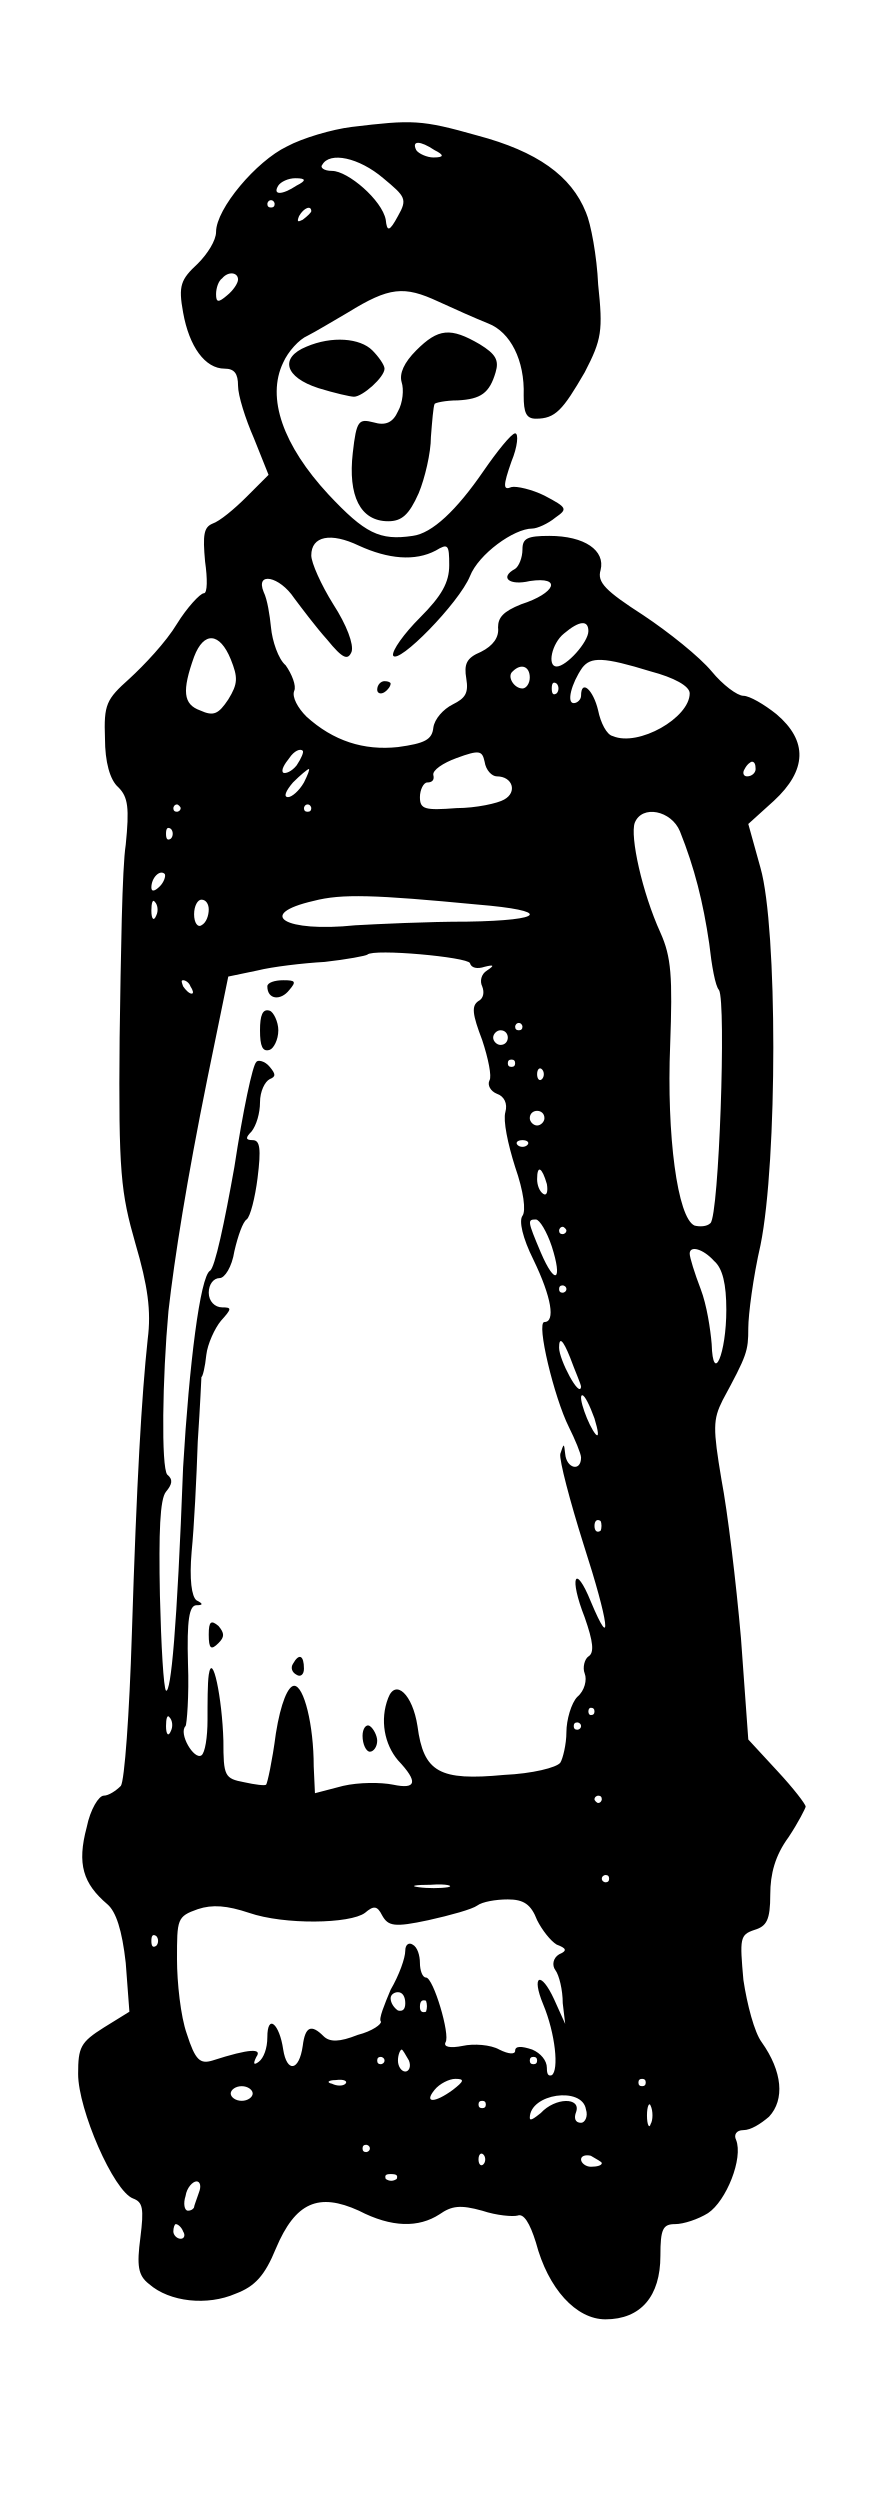
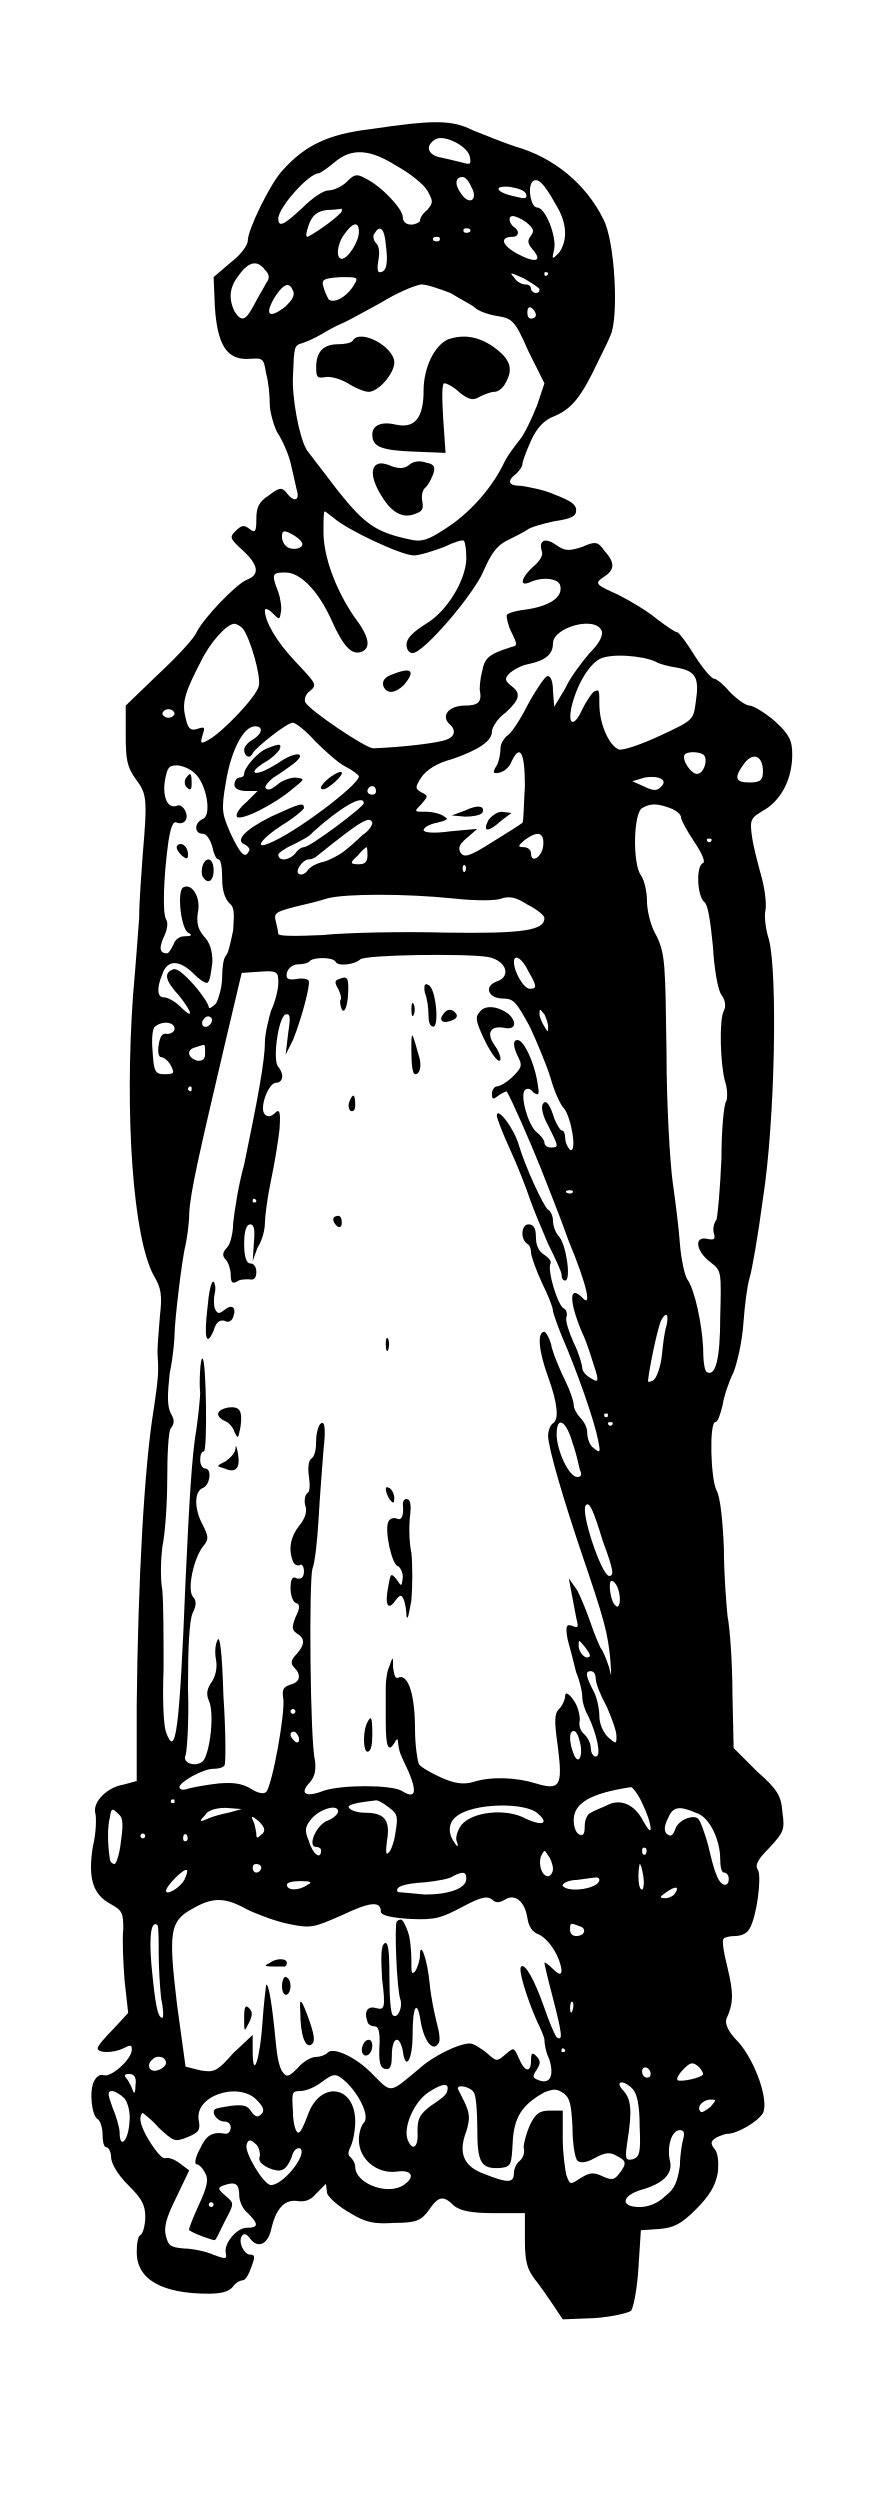
<svg xmlns="http://www.w3.org/2000/svg" viewBox="0 -1900 724 2048" role="img" aria-label="Standing woman wearing an apron">
-   <path fill="currentColor" transform="scale(1,-1)" d="M288 1796C272 1794 248 1787 235 1780C210 1768 177 1729 177 1710C177 1703 170 1692 162 1684C148 1671 146 1666 150 1644C155 1616 168 1598 184 1598C192 1598 195 1594 195 1584C195 1576 201 1557 208 1541L220 1511L202 1493C192 1483 180 1473 174 1471C167 1468 166 1462 168 1440C170 1426 170 1414 167 1414C164 1414 153 1402 145 1389C136 1374 118 1355 106 1344C87 1327 85 1323 86 1295C86 1276 90 1261 97 1255C105 1247 106 1238 103 1208C100 1189 99 1117 98 1050C97 939 99 923 111 881C121 847 124 826 121 803C116 756 112 688 108 561C106 496 102 441 99 437C95 433 89 429 85 429C81 429 74 418 71 403C63 373 68 357 88 340C95 334 100 319 103 292L106 252L85 239C66 227 64 223 64 201C64 172 93 105 109 99C117 96 118 91 115 67C112 44 113 36 122 29C139 14 170 11 193 21C209 27 217 36 226 58C242 96 261 104 294 89C321 75 343 75 360 86C370 93 377 94 395 89C407 85 420 84 424 85C429 87 434 79 439 63C449 25 472 0 496 0C525 0 541 19 541 52C541 74 543 78 553 78C560 78 572 82 580 87C595 97 609 132 603 147C601 151 603 155 609 155C615 155 623 160 630 166C643 180 641 203 624 227C618 235 612 258 609 278C606 312 606 315 618 319C628 322 631 327 631 348C631 365 635 380 646 395C654 407 660 419 660 420C660 422 650 435 637 449L613 475L607 558C603 604 596 662 591 688C584 730 584 737 592 753C612 790 613 793 613 812C613 823 617 854 623 880C637 949 637 1140 623 1189L613 1225L634 1244C661 1269 662 1293 636 1315C626 1323 614 1330 609 1330C604 1330 592 1339 583 1350C573 1362 548 1382 527 1396C496 1416 489 1423 492 1433C496 1449 479 1461 450 1461C432 1461 428 1459 428 1450C428 1443 425 1436 422 1434C409 1427 417 1420 434 1424C461 1428 455 1414 427 1405C412 1399 408 1394 408 1386C409 1378 404 1371 394 1366C382 1361 380 1356 382 1344C384 1332 381 1328 371 1323C363 1319 356 1311 355 1304C354 1294 348 1291 326 1288C298 1285 273 1293 251 1313C244 1320 239 1329 241 1334C243 1338 239 1348 234 1355C228 1360 223 1375 222 1386C221 1396 219 1409 216 1415C209 1432 229 1428 241 1410C247 1402 259 1386 268 1376C281 1360 285 1359 288 1366C290 1372 284 1388 273 1405C263 1421 255 1439 255 1445C255 1461 271 1464 294 1453C318 1442 340 1440 357 1449C367 1455 368 1454 368 1437C368 1423 362 1412 344 1394C331 1381 321 1367 322 1363C326 1355 376 1406 385 1428C392 1446 421 1467 436 1467C440 1467 449 1471 455 1476C465 1483 465 1484 446 1494C436 1499 423 1502 419 1501C412 1498 412 1502 419 1522C424 1534 425 1545 422 1545C419 1545 407 1530 396 1514C374 1482 354 1463 338 1461C311 1457 299 1463 269 1495C232 1535 218 1574 232 1603C236 1612 245 1622 252 1625C258 1628 273 1637 285 1644C319 1665 331 1666 359 1653C372 1647 390 1639 400 1635C418 1628 430 1605 429 1576C429 1562 431 1557 439 1557C455 1557 461 1564 479 1595C493 1622 494 1629 490 1667C489 1690 484 1717 480 1726C468 1756 440 1776 391 1789C345 1802 338 1802 288 1796ZM356 1777C364 1773 364 1771 355 1771C350 1771 343 1774 341 1777C337 1785 344 1785 356 1777ZM314 1754C332 1739 334 1737 326 1723C319 1710 317 1710 316 1720C313 1736 285 1760 272 1760C265 1760 262 1763 264 1765C270 1776 294 1771 314 1754ZM243 1748C231 1740 223 1740 228 1748C230 1751 236 1754 242 1754C251 1754 251 1752 243 1748ZM225 1733C225 1731 224 1730 222 1730C220 1730 219 1731 219 1733C219 1734 220 1736 222 1736C224 1736 225 1734 225 1733ZM255 1727C255 1726 252 1723 248 1720C244 1718 243 1718 245 1723C249 1730 255 1732 255 1727ZM195 1671C195 1668 191 1662 186 1658C179 1652 177 1652 177 1659C177 1664 179 1670 182 1672C187 1678 195 1677 195 1671ZM482 1383C482 1374 464 1354 456 1354C448 1354 452 1373 462 1381C475 1392 482 1392 482 1383ZM189 1360C195 1345 195 1340 187 1327C179 1315 175 1313 164 1318C150 1323 149 1334 159 1362C167 1383 180 1382 189 1360ZM533 1350C552 1345 565 1338 565 1332C565 1312 523 1288 502 1297C497 1298 492 1308 490 1318C486 1335 476 1344 476 1330C476 1327 473 1324 470 1324C464 1324 468 1340 477 1353C484 1362 494 1362 533 1350ZM434 1345C434 1340 431 1336 428 1336C421 1336 415 1346 420 1350C427 1357 434 1354 434 1345ZM456 1332C453 1330 452 1332 452 1336C452 1340 453 1342 456 1340C458 1338 458 1334 456 1332ZM243 1273C239 1268 234 1266 232 1267C230 1269 233 1274 237 1279C241 1285 246 1287 248 1285C249 1284 247 1279 243 1273ZM407 1264C420 1264 424 1251 413 1245C408 1242 390 1238 374 1238C348 1236 344 1237 344 1247C344 1253 347 1259 350 1259C354 1259 356 1261 355 1265C354 1269 363 1275 374 1279C393 1286 395 1285 397 1276C398 1269 403 1264 407 1264ZM619 1270C619 1267 616 1264 612 1264C609 1264 608 1267 610 1270C612 1274 615 1276 616 1276C618 1276 619 1274 619 1270ZM249 1259C245 1252 239 1247 236 1247C232 1247 234 1252 240 1259C246 1265 252 1270 253 1270C254 1270 252 1265 249 1259ZM148 1238C148 1236 146 1235 145 1235C143 1235 142 1236 142 1238C142 1239 143 1241 145 1241C146 1241 148 1239 148 1238ZM255 1238C255 1236 254 1235 252 1235C250 1235 249 1236 249 1238C249 1239 250 1241 252 1241C254 1241 255 1239 255 1238ZM557 1219C569 1189 576 1161 581 1127C583 1109 586 1092 589 1089C595 1079 589 904 582 898C579 895 573 895 569 896C555 902 546 970 549 1044C551 1100 550 1116 541 1136C526 1169 516 1215 520 1226C526 1241 550 1236 557 1219ZM140 1213C137 1211 136 1213 136 1217C136 1221 137 1223 140 1221C142 1219 142 1215 140 1213ZM131 1174C127 1170 124 1169 124 1173C124 1181 131 1188 135 1184C136 1182 134 1177 131 1174ZM391 1159C452 1154 447 1146 383 1145C350 1145 309 1143 291 1142C233 1136 209 1151 257 1162C280 1168 307 1167 391 1159ZM128 1150C126 1145 124 1147 124 1154C124 1160 125 1164 127 1161C129 1159 130 1154 128 1150ZM171 1155C171 1150 169 1144 165 1142C162 1140 159 1144 159 1151C159 1158 162 1163 165 1163C169 1163 171 1159 171 1155ZM385 1111C386 1107 391 1106 397 1108C405 1110 405 1109 399 1105C394 1102 393 1096 395 1092C397 1087 396 1082 392 1080C386 1076 387 1069 395 1048C400 1033 403 1018 401 1015C399 1011 402 1006 407 1004C413 1002 416 996 414 989C412 982 416 963 422 944C429 924 431 908 428 904C425 900 428 886 437 868C452 837 455 817 446 817C439 817 454 755 466 731C471 721 476 709 476 706C476 694 464 697 463 709C462 718 462 718 459 709C458 704 467 670 478 635C499 570 502 545 484 588C471 620 466 608 479 575C486 555 487 546 482 543C479 541 477 534 479 529C481 524 479 515 473 510C468 505 464 491 464 481C464 471 461 459 459 456C456 452 436 447 413 446C360 441 347 448 342 486C338 512 324 525 318 509C311 491 315 471 326 458C343 440 341 434 322 438C312 440 294 440 281 437L258 431L257 453C257 487 249 519 241 519C236 519 230 505 226 480C223 457 219 439 218 438C217 437 209 438 200 440C184 443 183 445 183 474C182 509 174 548 171 528C170 521 170 505 170 491C170 477 168 464 165 462C159 458 146 480 152 486C153 487 155 511 154 537C153 573 155 585 161 585C166 585 167 586 161 589C157 592 155 606 157 629C159 649 161 689 162 719C164 749 165 772 165 772C166 772 168 780 169 790C170 799 176 812 181 818C190 828 190 829 182 829C176 829 171 834 171 841C171 848 175 853 180 853C184 853 190 862 192 875C195 888 199 899 202 901C205 903 209 919 211 935C214 959 213 966 207 966C201 966 201 968 206 973C210 978 213 988 213 997C213 1006 217 1014 221 1016C226 1018 226 1020 221 1026C217 1031 211 1032 210 1030C207 1028 199 990 192 944C184 899 176 861 172 859C164 854 155 783 150 698C145 565 140 513 136 515C134 517 132 552 131 593C130 645 131 672 136 678C141 684 142 688 137 692C132 698 133 771 138 826C143 870 153 933 170 1017L187 1100L211 1105C223 1108 248 1111 266 1112C284 1114 300 1117 301 1118C306 1123 383 1116 385 1111ZM156 1092C158 1089 159 1086 157 1086C155 1086 152 1089 150 1092C149 1095 148 1097 150 1097C152 1097 155 1095 156 1092ZM428 1059C428 1057 427 1056 425 1056C423 1056 422 1057 422 1059C422 1060 423 1062 425 1062C427 1062 428 1060 428 1059ZM416 1050C416 1047 414 1044 410 1044C407 1044 404 1047 404 1050C404 1053 407 1056 410 1056C414 1056 416 1053 416 1050ZM422 1029C422 1027 421 1026 419 1026C417 1026 416 1027 416 1029C416 1031 417 1032 419 1032C421 1032 422 1031 422 1029ZM444 1016C442 1014 440 1016 440 1020C440 1024 442 1026 444 1024C446 1022 446 1018 444 1016ZM446 984C446 981 443 978 440 978C437 978 434 981 434 984C434 988 437 990 440 990C443 990 446 988 446 984ZM432 962C430 960 426 960 424 962C422 964 424 966 428 966C432 966 434 964 432 962ZM448 930C449 924 448 920 445 922C442 924 440 929 440 934C440 946 444 944 448 930ZM452 879C461 851 455 846 443 874C432 900 432 901 439 901C442 901 448 891 452 879ZM464 892C464 890 462 889 461 889C459 889 458 890 458 892C458 893 459 895 461 895C462 895 464 893 464 892ZM585 867C592 861 595 848 595 827C595 791 584 765 583 799C582 811 579 831 574 844C569 857 565 870 565 873C565 880 576 877 585 867ZM464 844C464 842 462 841 461 841C459 841 458 842 458 844C458 846 459 847 461 847C462 847 464 846 464 844ZM476 764C475 754 458 786 458 796C458 805 461 803 467 788C471 777 476 766 476 764ZM487 738C490 728 491 722 488 725C482 732 473 757 477 757C479 757 483 749 487 738ZM492 646C489 644 487 646 487 650C487 654 489 656 492 654C493 652 493 648 492 646ZM487 498C487 496 486 495 484 495C483 495 482 496 482 498C482 500 483 501 484 501C486 501 487 500 487 498ZM140 482C138 477 136 479 136 486C136 492 137 496 139 493C141 491 142 486 140 482ZM476 486C476 484 474 483 473 483C471 483 470 484 470 486C470 488 471 489 473 489C474 489 476 488 476 486ZM493 426C493 425 492 423 490 423C489 423 487 425 487 426C487 428 489 429 490 429C492 429 493 428 493 426ZM499 361C499 359 498 358 496 358C495 358 493 359 493 361C493 363 495 364 496 364C498 364 499 363 499 361ZM367 354C361 353 350 353 343 354C335 355 340 356 353 356C366 357 372 355 367 354ZM440 327C444 319 451 310 456 307C464 304 465 302 458 299C453 296 452 290 455 286C458 282 461 270 461 259L463 242L454 262C443 286 435 282 445 258C455 234 458 204 452 200C449 199 448 201 448 206C448 212 443 218 436 221C427 224 422 224 422 220C422 217 417 217 409 221C402 225 388 226 379 224C369 222 363 223 365 227C369 233 355 280 349 280C346 280 344 286 344 292C344 298 342 305 338 307C335 309 332 307 332 302C332 296 327 282 320 270C315 258 310 246 312 244C313 242 305 236 293 233C278 227 270 227 265 232C255 242 250 240 248 224C245 203 235 202 232 221C229 242 219 251 219 231C219 222 216 214 212 211C208 208 207 209 210 215C215 222 205 222 174 212C164 209 160 212 153 234C148 248 145 276 145 295C145 328 145 330 162 336C174 340 186 339 204 333C233 323 287 324 299 333C306 339 309 339 313 331C318 322 323 321 351 327C369 331 387 336 391 339C395 342 406 344 416 344C429 344 435 340 440 327ZM128 306C125 304 124 306 124 310C124 314 125 316 128 314C130 312 130 308 128 306ZM332 259C332 254 330 252 326 253C323 255 320 259 320 263C320 266 323 268 326 268C330 268 332 264 332 259ZM349 252C346 251 344 252 344 256C344 261 346 262 349 261C350 258 350 255 349 252ZM335 212C337 207 335 203 332 203C329 203 326 207 326 212C326 217 328 221 329 221C330 221 332 217 335 212ZM315 212C315 210 313 209 312 209C310 209 309 210 309 212C309 214 310 215 312 215C313 215 315 214 315 212ZM440 212C440 210 439 209 437 209C435 209 434 210 434 212C434 214 435 215 437 215C439 215 440 214 440 212ZM283 193C281 191 276 191 272 193C267 194 269 196 275 196C282 197 285 195 283 193ZM371 188C356 177 347 177 356 188C360 193 368 197 373 197C381 197 380 195 371 188ZM529 194C529 192 528 191 526 191C524 191 523 192 523 194C523 196 524 197 526 197C528 197 529 196 529 194ZM207 185C207 182 203 179 198 179C193 179 189 182 189 185C189 188 193 191 198 191C203 191 207 188 207 185ZM480 172C482 166 479 161 476 161C471 161 470 165 472 170C476 182 455 182 443 169C438 165 434 162 434 165C434 185 477 191 480 172ZM398 176C398 174 397 173 395 173C393 173 392 174 392 176C392 178 393 179 395 179C397 179 398 178 398 176ZM533 160C532 156 530 159 530 167C530 175 532 178 533 175C535 171 535 163 533 160ZM303 140C303 138 301 137 300 137C298 137 297 138 297 140C297 142 298 143 300 143C301 143 303 142 303 140ZM396 127C394 125 392 127 392 131C392 135 394 137 396 135C398 133 398 129 396 127ZM493 128C493 126 489 125 484 125C480 125 476 128 476 131C476 134 480 135 484 134C489 131 493 129 493 128ZM325 115C322 113 319 113 316 115C315 118 316 119 320 119C325 119 326 118 325 115ZM163 104C161 98 159 93 159 92C159 91 157 89 154 89C151 89 150 95 152 101C153 108 158 113 161 113C164 113 165 109 163 104ZM150 72C152 69 151 66 148 66C145 66 142 69 142 72C142 75 143 78 144 78C146 78 149 75 150 72ZM219 1092C219 1081 230 1080 237 1089C243 1096 242 1097 232 1097C225 1097 219 1095 219 1092ZM213 1056C213 1043 215 1038 221 1040C224 1041 228 1048 228 1056C228 1063 224 1071 221 1072C215 1074 213 1068 213 1056ZM171 561C171 549 173 548 179 554C184 559 184 562 179 568C173 573 171 572 171 561ZM240 537C238 534 239 530 243 528C246 526 249 528 249 533C249 544 245 546 240 537ZM297 478C297 471 300 465 303 465C306 465 309 469 309 474C309 478 306 484 303 486C300 488 297 484 297 478ZM341 1613C331 1603 327 1594 329 1587C331 1581 330 1570 326 1563C322 1554 316 1551 306 1554C294 1557 292 1556 289 1529C285 1494 295 1473 318 1473C329 1473 335 1478 343 1496C348 1508 353 1529 353 1542C354 1555 355 1567 356 1569C356 1570 365 1572 375 1572C394 1573 401 1578 406 1595C409 1605 406 1610 393 1618C369 1632 359 1631 341 1613ZM251 1616C229 1607 233 1591 261 1582C274 1578 287 1575 290 1575C297 1575 315 1591 315 1598C315 1601 310 1608 305 1613C295 1623 272 1625 251 1616ZM309 1335C309 1332 312 1331 315 1333C318 1335 320 1338 320 1340C320 1341 318 1342 315 1342C312 1342 309 1339 309 1335Z" />
+   <path fill="currentColor" transform="scale(1,-1)" d="M302 1794C269 1790 250 1781 232 1761C222 1751 203 1712 203 1703C203 1699 197 1691 189 1685L175 1673L176 1649C178 1617 186 1605 204 1606C216 1607 216 1606 218 1594C220 1587 221 1576 221 1569C221 1563 224 1552 227 1546C231 1540 236 1529 238 1521C240 1513 242 1503 243 1499C246 1490 241 1488 235 1496C231 1501 229 1501 220 1494C212 1489 210 1484 210 1475C210 1464 209 1463 204 1467C200 1470 198 1470 193 1465C188 1460 188 1459 199 1449C212 1437 213 1429 202 1425C193 1421 167 1394 161 1382C159 1377 145 1362 130 1348L103 1322V1298C103 1278 104 1272 111 1262C120 1250 121 1247 117 1201C116 1186 114 1162 114 1148C113 1135 111 1107 109 1085C102 986 109 886 126 855C132 845 133 839 131 822C130 810 129 797 129 792C130 777 130 773 126 746C118 698 113 602 112 503V441L101 438C88 436 76 424 78 415C79 412 79 399 76 387C72 361 76 348 91 340C100 335 101 333 101 320C100 311 101 292 102 278L105 251L93 238C86 231 80 224 80 222C80 218 93 218 101 222C107 225 108 225 108 221C108 213 91 198 85 200C82 201 79 199 77 195C73 187 75 167 80 164C82 163 84 157 84 152C84 146 85 141 87 141C89 141 91 137 91 133C91 128 96 119 105 110C116 99 119 94 119 84C119 77 117 70 115 69C113 68 112 62 112 55C112 33 132 21 171 21C182 21 188 23 191 27C193 30 197 32 199 32C201 32 204 37 206 43C209 51 209 53 205 53C200 53 195 63 198 68C200 71 202 70 205 66C211 58 219 61 222 73C226 91 233 98 243 97C249 96 254 97 259 103L267 111L268 103C270 99 278 92 287 87C300 79 307 78 323 79C341 79 345 81 351 89C359 101 363 102 372 93C377 89 386 87 404 87H430V65C430 47 432 41 438 33C442 28 449 18 453 12L461 0L487 1C501 2 514 5 517 7C519 10 522 25 523 42L525 73L540 74C552 75 558 78 570 90C581 101 586 109 588 120C589 130 588 137 585 140C582 144 582 146 587 149C589 150 594 152 596 152C604 152 621 162 625 169C630 179 619 211 605 227C596 236 594 242 595 246C601 259 601 267 596 288C593 300 591 311 593 312C594 313 598 314 602 314C607 314 612 316 614 320C620 330 624 362 621 368C618 372 621 377 630 386C642 399 643 401 641 415C640 429 637 434 620 449L601 468L600 513C600 537 598 566 596 576C595 586 593 611 593 632C592 655 590 674 587 679C582 689 581 735 586 735C588 735 590 741 592 749C593 756 597 768 601 776C604 784 608 801 609 816C610 830 612 846 614 853C616 859 621 888 625 918C635 982 637 1102 630 1130C627 1139 626 1150 627 1154C628 1158 627 1170 624 1181C621 1192 617 1207 616 1215C614 1229 615 1230 627 1237C641 1246 649 1263 649 1282C649 1293 647 1298 635 1309C627 1316 617 1322 614 1322C611 1322 604 1327 598 1333C593 1339 587 1344 585 1344C583 1344 576 1352 569 1363C563 1373 556 1382 555 1382C553 1382 546 1387 538 1393C531 1399 516 1408 506 1413C488 1421 487 1422 494 1427C504 1433 504 1439 495 1449C490 1456 488 1457 477 1452C465 1448 462 1449 455 1454C446 1460 441 1457 444 1448C445 1445 442 1440 437 1436C427 1427 425 1419 434 1423C445 1428 458 1426 459 1420C461 1411 451 1404 433 1401C424 1400 416 1398 415 1396C415 1394 416 1388 419 1382C424 1372 424 1371 419 1370C400 1364 397 1361 395 1350C393 1343 393 1336 393 1335C395 1325 392 1322 381 1322C368 1322 361 1314 368 1307C375 1301 372 1295 362 1293C354 1291 331 1288 306 1287C301 1286 252 1319 250 1325C249 1328 251 1332 254 1334C260 1339 259 1340 242 1358C226 1375 217 1391 217 1400C217 1402 220 1401 223 1398C229 1392 229 1392 230 1398C231 1401 230 1409 228 1415C222 1430 223 1431 234 1431C246 1431 261 1416 272 1391C281 1371 288 1363 296 1366C304 1369 303 1378 290 1395C275 1417 265 1444 265 1464C265 1473 265 1481 266 1481C267 1481 270 1478 273 1476C284 1466 329 1445 339 1445C344 1445 356 1449 364 1452C372 1456 379 1458 380 1457C381 1456 382 1450 382 1443C382 1425 366 1399 349 1389C338 1382 333 1377 333 1372C333 1368 335 1365 338 1365C347 1365 388 1413 396 1432C402 1446 407 1453 415 1457C421 1460 429 1464 432 1466C434 1468 445 1471 454 1473C468 1475 472 1477 472 1482C472 1487 467 1490 454 1495C445 1499 433 1501 427 1502C416 1502 415 1506 423 1512C426 1515 428 1518 428 1520C428 1522 431 1530 435 1539C440 1550 446 1556 454 1559C468 1565 476 1574 490 1604C493 1610 498 1620 500 1625C507 1639 504 1703 494 1721C480 1749 454 1771 422 1780C413 1783 398 1789 388 1793C370 1802 356 1802 302 1794ZM385 1771C386 1765 385 1765 378 1767C374 1768 366 1770 361 1771C350 1773 348 1781 357 1786C364 1790 384 1780 385 1771ZM325 1764C336 1758 347 1749 350 1744C355 1735 355 1734 350 1728C346 1725 344 1721 344 1719C344 1718 340 1716 337 1716C332 1716 330 1719 330 1722C330 1729 312 1748 299 1754C292 1758 290 1757 284 1751C280 1747 273 1744 269 1744C265 1744 256 1738 248 1730C233 1716 228 1713 228 1721C228 1730 253 1758 261 1758C262 1758 268 1762 274 1767C288 1779 303 1778 325 1764ZM386 1747C392 1737 385 1731 378 1741C372 1749 373 1755 379 1755C381 1755 384 1752 386 1747ZM455 1733C465 1717 465 1703 458 1693C452 1687 452 1687 454 1696C456 1706 447 1730 440 1730C435 1730 432 1746 436 1751C440 1755 445 1751 455 1733ZM431 1741C432 1737 430 1737 422 1739C407 1742 403 1748 417 1747C424 1746 430 1744 431 1741ZM280 1727C280 1725 262 1711 252 1706C250 1706 251 1710 253 1716C256 1724 260 1727 268 1728C274 1728 279 1729 280 1729C280 1730 280 1729 280 1727ZM431 1718C437 1713 438 1711 435 1707C432 1703 432 1701 436 1696C445 1686 439 1684 424 1692C411 1699 409 1706 420 1706C425 1706 426 1711 421 1714C417 1717 416 1723 420 1723C422 1723 427 1721 431 1718ZM294 1710C294 1702 285 1688 280 1688C275 1688 276 1700 282 1708C289 1718 294 1719 294 1710ZM316 1700C318 1685 317 1677 311 1677C309 1677 309 1681 310 1687C311 1692 311 1698 308 1701C306 1703 305 1707 307 1709C311 1716 315 1713 316 1700ZM385 1710C383 1709 381 1709 380 1710C379 1712 380 1713 382 1713C385 1713 386 1712 385 1710ZM360 1703C359 1702 357 1702 355 1703C354 1705 355 1706 358 1706C360 1706 361 1705 360 1703ZM217 1679C221 1675 221 1672 218 1668C216 1664 211 1656 208 1650C201 1637 198 1636 192 1645C187 1656 188 1665 196 1675C204 1686 211 1687 217 1679ZM442 1663C442 1661 441 1660 439 1660C437 1660 435 1662 435 1663C435 1666 433 1667 430 1667C428 1667 423 1669 421 1673C417 1677 418 1677 429 1672C436 1668 442 1664 442 1663ZM449 1676C449 1675 448 1674 447 1674C446 1674 446 1675 446 1676C446 1677 446 1677 447 1677C448 1677 449 1677 449 1676ZM289 1665C283 1656 273 1651 269 1655C268 1657 266 1661 265 1665C263 1671 265 1672 279 1673C294 1673 294 1673 289 1665ZM240 1662C242 1658 239 1654 234 1649C220 1638 216 1642 226 1658C233 1668 237 1669 240 1662ZM369 1660C377 1655 387 1650 389 1648C392 1645 401 1642 408 1641C420 1639 422 1637 433 1612L446 1586L440 1568C436 1558 430 1545 426 1540C422 1535 415 1526 412 1519C402 1499 384 1479 365 1467C350 1457 345 1456 336 1458C308 1464 299 1470 276 1499C264 1515 252 1530 251 1532C245 1542 239 1575 240 1592C241 1617 241 1617 248 1619C251 1620 258 1623 263 1626C268 1629 275 1633 280 1635C285 1637 299 1645 312 1652C325 1660 339 1666 345 1667C350 1667 361 1663 369 1660ZM439 1642C439 1640 437 1639 435 1639C433 1639 432 1641 432 1644C432 1647 433 1649 435 1648C437 1647 439 1644 439 1642ZM247 1456C250 1452 243 1449 237 1451C234 1452 231 1456 231 1460C231 1465 232 1466 238 1463C242 1461 246 1458 247 1456ZM199 1385C205 1377 214 1346 212 1338C210 1329 182 1300 171 1294C164 1290 164 1291 166 1298C168 1304 168 1305 162 1303C156 1301 154 1303 152 1312C149 1324 151 1332 164 1357C172 1374 186 1389 192 1389C194 1389 197 1387 199 1385ZM493 1383C494 1379 491 1373 483 1365C477 1358 467 1345 463 1336L454 1321L453 1334C453 1342 451 1347 448 1346C446 1345 439 1335 432 1322C426 1310 418 1298 415 1297C413 1295 410 1291 410 1287C410 1283 409 1277 407 1273C403 1267 404 1266 409 1267C413 1268 417 1271 419 1276C426 1291 430 1284 430 1256C429 1241 429 1227 428 1226C427 1225 416 1218 403 1210C384 1198 380 1197 377 1202C375 1206 377 1209 383 1214L391 1221L369 1219C355 1217 347 1218 347 1220C347 1222 352 1225 358 1226C366 1228 368 1229 364 1231C362 1233 355 1235 349 1235C339 1235 339 1235 345 1241C351 1248 351 1248 345 1251C340 1254 340 1255 345 1263C349 1269 358 1275 370 1278C393 1286 403 1293 403 1301C403 1304 408 1312 414 1316C426 1327 427 1332 419 1338C414 1342 413 1344 417 1348C420 1351 427 1355 433 1356C447 1359 453 1364 453 1373C453 1386 488 1396 493 1383ZM537 1358C540 1356 548 1354 555 1353C570 1350 573 1345 570 1325C568 1310 568 1310 540 1297C525 1290 510 1285 507 1286C499 1289 491 1307 491 1323C491 1335 491 1336 486 1333C484 1331 480 1325 477 1319C471 1305 465 1305 468 1320C472 1338 482 1355 491 1360C500 1365 526 1363 537 1358ZM143 1315C142 1313 140 1312 138 1312C136 1312 134 1313 133 1315C133 1317 135 1319 138 1319C141 1319 143 1317 143 1315ZM258 1293C266 1285 277 1275 283 1272C289 1269 294 1265 294 1264C294 1257 241 1217 220 1209C208 1204 214 1213 231 1224C241 1230 249 1237 249 1238C249 1243 246 1242 222 1231C200 1220 192 1211 201 1208C204 1206 205 1204 204 1203C201 1196 197 1200 189 1217C182 1233 181 1236 185 1259C189 1284 199 1305 209 1305C216 1305 215 1299 207 1294C203 1292 200 1288 200 1286C200 1280 205 1278 207 1283C210 1288 235 1308 240 1308C242 1308 251 1301 258 1293ZM577 1281C580 1276 576 1266 571 1266C566 1266 558 1278 561 1282C564 1285 575 1284 577 1281ZM625 1268C625 1261 623 1259 614 1259C602 1259 601 1263 610 1275C617 1284 625 1281 625 1268ZM159 1267C169 1259 174 1232 166 1229C159 1226 159 1217 166 1217C169 1217 172 1213 174 1206C175 1201 177 1196 179 1196C181 1196 182 1189 182 1180C182 1171 184 1164 188 1160C192 1157 192 1152 191 1138C189 1128 187 1119 185 1117C183 1115 182 1107 182 1100C182 1091 179 1082 177 1078C174 1075 171 1073 171 1075C171 1077 166 1085 159 1093C151 1102 145 1107 142 1106C134 1103 135 1097 147 1084C158 1070 159 1064 147 1076C143 1080 137 1083 134 1083C129 1083 128 1090 133 1102C137 1114 147 1114 159 1102C164 1097 169 1094 170 1095C172 1096 173 1104 174 1112C174 1121 172 1128 167 1133C162 1139 161 1144 162 1152C165 1165 157 1177 150 1173C145 1170 148 1140 154 1136C158 1134 157 1133 151 1133C147 1133 143 1130 142 1126C140 1122 138 1119 137 1119C131 1119 130 1123 134 1132C137 1138 138 1144 136 1147C133 1152 134 1182 138 1211C140 1223 142 1228 145 1226C148 1225 151 1226 152 1228C155 1232 150 1242 145 1240C138 1237 133 1246 135 1260C137 1271 138 1273 145 1273C149 1273 156 1270 159 1267ZM541 1255C538 1252 535 1252 527 1256L518 1260L528 1263C540 1265 548 1261 541 1255ZM308 1252C308 1250 307 1249 305 1249C303 1249 301 1250 301 1252C301 1254 303 1256 305 1256C307 1256 308 1254 308 1252ZM298 1242C298 1239 254 1206 249 1206C247 1206 244 1204 242 1201C237 1195 228 1194 228 1200C228 1201 233 1205 240 1208C246 1211 254 1215 256 1218C278 1238 298 1250 298 1242ZM549 1238C554 1236 558 1233 558 1230C558 1228 563 1219 569 1210C575 1201 578 1194 576 1193C570 1191 571 1166 577 1161C580 1159 582 1145 584 1125C585 1107 588 1089 591 1085C594 1081 595 1076 593 1072C589 1065 590 1028 594 1014C596 1008 596 1001 595 998C593 996 591 974 591 951C590 927 588 905 587 901C584 897 584 892 585 889C586 885 585 884 580 885C568 888 570 875 582 866C591 859 591 859 590 821C590 786 586 772 579 776C577 777 576 786 576 796C575 816 569 844 563 852C561 855 558 868 557 881C556 895 553 918 551 932C549 947 546 994 546 1038C545 1110 545 1118 538 1133C533 1141 530 1154 530 1162C530 1169 528 1179 525 1183C518 1193 519 1234 526 1238C533 1242 538 1242 549 1238ZM297 1216C292 1211 285 1205 281 1202C277 1199 269 1195 265 1194C260 1193 254 1190 252 1187C250 1184 247 1183 245 1184C241 1186 248 1196 253 1196C255 1196 258 1197 260 1199C296 1228 303 1232 305 1226C305 1224 302 1219 297 1216ZM445 1207C444 1198 435 1192 435 1201C435 1204 432 1206 429 1206C424 1206 424 1207 430 1212C441 1220 446 1218 445 1207ZM583 1212C583 1211 582 1210 581 1210C580 1210 579 1211 579 1212C579 1213 580 1213 581 1213C582 1213 583 1213 583 1212ZM301 1199C301 1194 299 1192 294 1192C287 1192 286 1193 293 1199C296 1203 300 1206 300 1206C301 1206 301 1203 301 1199ZM381 1186C380 1185 379 1186 379 1189C379 1191 380 1192 381 1191C382 1190 382 1188 381 1186ZM371 1164C389 1162 407 1162 411 1164C417 1166 423 1165 432 1159C440 1155 446 1150 446 1148C446 1138 430 1135 365 1136C329 1137 284 1136 264 1134C242 1133 228 1133 228 1135C228 1136 227 1141 226 1145C224 1152 226 1153 241 1157C250 1159 262 1162 268 1164C283 1168 332 1168 371 1164ZM400 1116C415 1113 419 1100 407 1096C396 1092 400 1082 412 1082C421 1082 423 1079 434 1059C440 1046 448 1027 451 1017C454 1006 459 995 462 992C468 985 473 955 467 958C465 960 463 964 463 968C463 971 462 974 460 974C459 974 455 980 453 987C450 996 447 999 445 996C443 994 444 987 449 978C458 960 458 960 451 960C448 960 446 962 446 964C446 966 443 970 439 973C432 980 426 1003 430 1007C432 1009 435 1008 437 1005C442 1002 442 1003 440 1015C437 1031 429 1048 424 1048C420 1048 420 1043 425 1033C428 1027 427 1025 420 1018C415 1013 409 1010 407 1010C405 1010 403 1007 403 1004C403 999 404 999 409 1003C412 1005 415 1006 415 1006C418 1002 435 963 443 943C448 930 459 903 466 883C481 847 485 828 477 837C466 848 466 834 477 808C481 800 485 786 487 780C491 768 490 767 484 771C480 773 477 777 477 779C477 782 474 792 470 800C466 809 463 818 464 821C465 824 464 827 462 828C457 830 448 860 451 865C452 867 449 870 446 872C441 875 439 880 439 887C439 894 437 897 433 897C427 897 426 885 432 881C434 880 435 877 435 874C435 871 439 860 444 849C449 839 453 829 453 826C453 825 456 816 460 806C473 776 487 736 490 720C492 710 492 709 486 714C483 716 481 722 481 727C481 731 478 736 475 739C473 741 470 746 470 749C470 752 467 761 463 769C459 777 454 789 452 796C451 803 447 809 446 809C440 809 441 794 449 772C457 750 458 737 453 734C451 733 449 728 449 724C449 714 462 670 478 623C495 573 498 562 500 540C501 526 501 525 499 534C497 540 494 548 492 550C491 552 487 561 484 570C481 579 476 591 473 597L466 607L468 596C469 590 471 581 472 575C474 567 474 566 469 568C464 570 463 568 465 557C467 550 470 538 472 530C475 523 477 514 477 510C477 506 479 499 482 494C489 479 493 461 488 461C486 461 484 464 484 468C484 471 482 476 479 479C475 482 474 487 475 491C475 496 473 503 470 507C466 513 463 514 463 511C463 508 461 503 458 500C454 496 454 490 457 469C461 437 459 433 439 439C423 444 402 445 387 440C379 438 372 439 361 444C352 448 344 453 343 455C342 458 340 470 340 483C340 510 335 528 327 526C324 524 323 527 322 534C322 543 322 544 319 535C317 531 316 523 316 518C316 513 316 500 316 490C316 469 318 464 323 472C325 476 326 476 326 473C327 464 328 463 335 448C342 431 340 426 329 433C320 438 280 438 265 433C250 427 245 431 254 440C258 445 259 450 258 458C254 474 253 606 256 615C258 620 260 638 261 656C262 674 264 699 265 712C267 730 266 736 263 734C261 733 259 726 259 720C259 713 258 707 255 705C253 704 252 698 253 691C254 684 254 678 252 677C250 676 249 671 250 667C252 662 250 656 245 650C238 641 236 631 240 621C241 618 244 617 246 618C247 619 249 617 249 613C249 608 247 606 243 607C240 609 238 607 238 599C238 593 240 588 242 587C246 586 246 583 242 575C239 567 239 565 243 562C250 558 250 553 243 545C238 540 238 537 241 534C247 528 246 522 238 520C232 518 231 516 232 509C234 498 223 437 218 432C216 430 211 431 205 435C198 439 191 440 179 439C170 438 159 436 155 435C150 433 147 434 147 436C147 440 166 451 175 451C179 451 183 452 184 454C185 456 185 482 183 511C182 547 180 562 178 556C176 552 176 545 177 540C178 535 177 528 174 523C169 516 169 512 171 507C176 497 172 463 166 457C160 452 149 456 152 462C153 464 155 489 154 517C154 550 155 573 158 579C161 585 161 589 158 592C153 598 159 625 167 634C171 639 171 641 166 651C159 664 159 678 166 681C172 683 174 697 168 697C166 697 164 700 164 704C164 708 165 711 167 711C170 711 169 785 166 787C164 789 163 766 164 759C164 757 163 744 161 730C157 707 155 669 152 605C147 481 144 459 136 481C134 487 133 507 134 533C134 556 134 585 133 597C131 608 132 625 133 633C135 642 137 666 137 688C137 709 138 728 140 730C143 734 143 737 140 742C137 748 137 756 139 775C142 789 143 804 143 807C143 817 149 869 152 880C153 885 155 897 155 906C156 924 163 954 185 1048L198 1103L213 1104C227 1105 228 1104 228 1095C228 1089 225 1078 222 1072C220 1065 217 1053 217 1046C217 1031 211 999 200 946C195 928 192 907 191 898C191 891 189 881 186 878C182 874 182 871 185 868C187 866 189 860 189 856C189 850 190 848 194 850C196 852 201 852 204 852C208 851 210 853 210 858C210 862 208 865 205 865C202 865 200 870 200 881C200 892 202 897 205 897C208 897 209 893 208 882L207 867L211 878C215 884 217 893 217 898C217 903 219 919 222 933C225 947 228 966 229 975C230 990 229 992 225 988C222 985 219 985 217 987C212 992 220 1013 226 1013C232 1013 233 1020 228 1026C223 1031 228 1067 234 1069C238 1070 238 1066 236 1053L234 1036L240 1048C248 1068 254 1093 253 1096C253 1098 248 1099 243 1098C236 1097 234 1098 235 1103C236 1107 240 1110 244 1110C248 1110 253 1111 254 1113C258 1116 273 1116 275 1112C277 1108 291 1110 295 1114C299 1118 383 1119 400 1116ZM433 1104C440 1092 440 1090 434 1090C429 1090 421 1104 421 1112C421 1119 428 1115 433 1104ZM449 1059C449 1054 449 1054 446 1059C444 1062 442 1067 442 1069C442 1074 442 1074 446 1069C447 1067 449 1062 449 1059ZM173 1062C170 1057 164 1058 166 1064C168 1067 170 1068 172 1067C174 1066 174 1064 173 1062ZM143 1057C143 1055 140 1053 137 1053C133 1054 131 1051 130 1044C129 1038 130 1034 132 1034C134 1034 138 1031 140 1027C143 1021 143 1020 135 1020C127 1020 126 1022 125 1039C124 1049 125 1058 127 1059C133 1064 143 1063 143 1057ZM168 1037C168 1032 166 1031 162 1031C154 1033 152 1040 160 1042C163 1043 166 1044 167 1044C168 1044 168 1042 168 1037ZM157 1008C157 1007 157 1006 156 1006C155 1006 154 1007 154 1008C154 1009 155 1010 156 1010C157 1010 157 1009 157 1008ZM469 923C468 922 466 922 464 923C463 924 464 925 467 925C469 925 470 924 469 923ZM210 916C210 915 209 915 208 915C207 915 207 915 207 916C207 917 207 918 208 918C209 918 210 917 210 916ZM546 814C544 808 543 797 542 788C541 780 538 772 536 770C534 768 531 768 531 768C530 770 539 815 542 819C546 826 548 823 546 814ZM498 741C498 740 498 739 497 739C495 739 495 740 495 741C495 742 495 742 497 742C498 742 498 742 498 741ZM469 718C472 710 474 700 475 696C477 692 476 690 473 690C466 690 456 712 456 725C456 741 464 736 469 718ZM502 734C502 733 501 732 500 732C499 732 498 733 498 734C498 735 499 735 500 735C501 735 502 735 502 734ZM494 637C503 613 503 609 499 609C493 609 475 662 480 667C483 670 486 663 494 637ZM507 596C509 588 507 581 504 585C500 588 498 605 501 605C503 605 506 601 507 596ZM483 543C480 540 474 546 474 552C474 557 474 557 479 551C482 547 484 544 483 543ZM488 525C488 521 492 511 497 502C501 493 505 482 505 478C505 471 505 471 498 477C494 481 491 488 491 494C491 500 489 510 486 515C480 527 479 531 484 531C486 531 488 529 488 525ZM242 498C242 497 241 496 240 496C239 496 238 497 238 498C238 499 239 500 240 500C241 500 242 499 242 498ZM245 475C245 473 244 472 242 473C240 475 238 477 238 479C238 481 240 482 242 481C244 479 245 477 245 475ZM475 473C478 462 474 453 470 463C466 473 466 482 470 482C472 482 474 478 475 473ZM526 423C530 415 533 406 533 402C533 399 531 401 527 408C520 422 508 427 497 421C493 419 487 417 484 415C481 414 479 409 479 404C479 398 478 396 475 397C472 398 470 403 470 409C470 423 484 431 517 436C518 436 523 430 526 423ZM143 424C143 423 143 423 142 423C140 423 140 423 140 424C140 425 140 426 142 426C143 426 143 425 143 424ZM319 419C326 414 326 411 324 399C323 391 320 383 318 382C316 380 316 384 317 392C320 409 315 415 299 415C293 415 287 417 286 419C284 421 289 423 307 425C309 426 314 423 319 419ZM441 414C450 406 444 404 431 410C415 419 387 416 378 405C375 401 373 395 374 392C376 387 375 386 372 391C367 398 367 407 374 412C387 423 431 424 441 414ZM99 391C98 381 95 373 94 373C92 373 90 375 90 377C88 390 88 404 90 411C91 419 92 419 97 414C101 411 101 405 99 391ZM187 415C182 414 174 412 170 410C163 407 163 408 168 413C170 417 177 419 185 419L198 418L187 415ZM277 416C277 414 273 410 267 408C258 403 252 387 259 387C261 387 263 386 263 384C263 376 256 381 253 392C249 401 250 404 256 411C264 419 277 422 277 416ZM570 415C581 412 590 393 590 377C590 371 591 366 593 366C595 366 597 364 597 361C597 353 590 355 587 364C585 368 582 380 580 389C577 399 574 408 572 410C568 414 555 409 553 401C551 396 549 395 546 398C544 400 544 404 547 410C551 420 556 421 570 415ZM214 397C211 394 210 394 210 397C210 399 209 404 208 407C205 413 206 413 212 408C217 403 218 400 214 397ZM119 396C119 395 118 394 117 394C116 394 115 395 115 396C115 397 116 398 117 398C118 398 119 397 119 396ZM153 392C151 391 150 392 150 394C150 397 151 398 153 397C154 395 154 393 153 392ZM529 381C527 380 526 381 526 384C526 386 527 387 529 386C530 385 530 383 529 381ZM453 369C453 366 451 363 449 363C444 363 441 372 443 379C446 385 446 385 449 380C451 378 453 372 453 369ZM214 370C214 368 212 366 210 366C208 366 207 368 207 370C207 372 208 373 210 373C212 373 214 372 214 370ZM527 363C528 357 527 352 526 352C524 352 523 357 523 363C523 369 524 373 524 373C525 373 526 369 527 363ZM151 360C147 353 136 347 136 351C136 355 151 370 153 368C154 368 153 364 151 360ZM382 361C382 353 368 348 348 348C337 349 327 350 326 350C323 354 330 357 348 358C358 359 369 361 371 363C379 367 382 367 382 361ZM491 360C491 353 466 349 461 355C460 357 466 360 473 360C480 361 487 362 489 362C490 362 491 361 491 360ZM252 356C245 351 235 351 235 356C235 358 240 359 246 359C255 359 256 358 252 356ZM553 349C552 347 548 345 545 345C540 345 540 346 546 350C553 355 557 355 553 349ZM414 344C422 349 430 342 432 329C433 322 436 317 442 315C451 310 459 296 460 286C460 282 458 282 453 287C449 291 446 293 446 292C446 291 449 278 453 263C461 232 461 228 456 231C455 232 450 243 446 255C438 278 430 292 427 289C424 287 432 262 440 244C443 238 446 231 446 229C446 226 447 219 450 213C454 200 451 192 441 196C436 198 436 199 440 205C443 210 443 212 439 216C436 219 435 218 435 212C435 202 430 202 425 214C421 223 421 223 414 217C407 211 407 211 399 218C394 222 388 226 385 226C376 226 355 216 343 205C319 185 321 185 306 200C292 215 272 224 268 218C267 217 263 215 259 215C255 215 248 211 244 206C237 199 235 198 232 202C229 205 227 215 226 226C223 258 220 276 218 274C218 273 216 259 215 243C213 213 207 195 207 220V233L191 218C178 203 175 202 164 204L152 207L145 258C138 317 139 326 157 336C174 346 184 346 202 336C210 332 226 326 236 324C255 320 257 321 280 331C303 342 312 343 312 334C312 331 320 329 336 328C357 327 362 329 379 338C394 346 399 347 403 344C406 341 409 341 414 344ZM130 300C130 288 131 272 132 263C134 254 134 247 133 247C129 247 127 259 124 291C122 315 124 327 129 323C130 321 130 311 130 300ZM475 322C481 320 479 314 472 314C469 314 467 316 467 319C467 325 467 325 475 322ZM469 253C468 250 467 251 467 255C467 259 468 261 469 260C470 259 470 256 469 253ZM463 220C463 219 462 219 461 219C460 219 460 219 460 220C460 221 460 222 461 222C462 222 463 221 463 220ZM136 210C136 208 133 205 129 204C123 202 119 208 125 213C129 217 136 215 136 210ZM576 201C576 198 557 194 555 196C554 197 556 201 560 205C565 210 567 211 571 208C574 206 576 202 576 201ZM533 201C533 199 532 198 530 198C528 198 526 200 526 203C526 206 528 207 530 206C532 205 533 203 533 201ZM111 192C111 186 110 184 109 187C108 190 106 194 104 197C101 200 102 201 106 201C110 201 112 198 111 192ZM284 194C295 183 303 166 298 161C296 159 294 153 294 147C294 131 309 119 325 121C338 123 341 116 329 109C315 102 291 112 291 125C291 128 289 131 287 133C285 134 285 137 287 141C289 145 291 154 291 162C291 192 262 196 252 167C249 159 246 152 244 153C242 154 240 161 240 170C239 186 239 187 246 187C250 187 258 190 263 194C274 202 275 202 284 194ZM366 186C365 183 359 179 353 175C344 168 342 165 342 154C343 141 338 137 334 147C330 157 339 178 351 186C363 194 369 194 366 186ZM518 189C522 185 524 175 524 158C525 136 524 133 518 131C512 130 512 132 514 146C518 171 517 180 511 187C503 195 510 197 518 189ZM388 186C390 184 391 170 391 156C391 128 394 123 410 124C419 125 419 127 420 145C421 166 428 176 446 186C454 189 456 189 462 185C467 181 468 176 469 157C469 144 471 132 473 130C475 128 480 128 487 132C496 137 500 137 505 134C513 130 514 128 507 119C503 114 501 114 494 117C486 121 483 120 476 116C467 110 467 110 464 118C463 122 461 136 461 148V171H451C442 171 439 169 434 159C431 152 429 144 429 141C430 137 429 133 426 130C423 128 421 123 421 120C421 112 417 111 397 119C380 125 375 136 382 154C385 164 385 168 381 177C378 183 375 189 375 189C375 193 386 190 388 186ZM102 181C105 177 107 169 106 161C105 146 98 139 98 153C98 157 95 167 92 174C88 185 88 187 92 187C94 187 99 184 102 181ZM210 180C216 174 217 171 214 168C211 165 209 166 206 170C203 175 200 176 190 175C183 174 177 173 176 172C173 169 178 162 184 162C187 162 189 160 189 157C189 154 187 152 185 152C174 154 169 151 164 140C160 133 159 127 161 127C163 127 166 124 168 120C171 115 170 109 163 94C158 83 154 73 155 73C159 70 176 64 176 65C177 65 180 72 184 80C192 95 192 95 185 101C178 107 178 108 184 110C193 113 196 111 196 101C196 97 199 90 203 87C212 78 212 75 202 75C194 75 183 62 185 54C186 49 185 49 172 54C167 56 157 58 151 58C140 59 138 60 136 68C134 75 136 83 144 99L155 122L147 128C143 131 138 133 135 132C131 131 115 155 115 164C115 167 116 169 117 169C117 169 124 164 130 157C142 146 143 145 153 149C163 153 164 155 163 162C158 183 195 195 210 180ZM582 174C578 171 575 169 574 170C570 174 576 180 582 180C587 180 587 180 582 174ZM560 149C559 146 557 135 557 126C555 113 553 107 545 101C539 95 531 92 524 92C508 92 509 101 525 106C543 111 551 119 549 129C546 141 550 155 557 155C560 155 561 153 560 149ZM213 134C211 130 214 127 220 124C230 120 234 121 239 133C240 138 243 141 246 140C252 135 232 110 222 110C216 110 200 137 202 143C203 147 205 148 209 144C212 142 213 137 213 134ZM175 94C175 93 174 92 173 92C172 92 171 93 171 94C171 95 172 96 173 96C174 96 175 95 175 94ZM289 1621C288 1619 282 1618 277 1618C265 1618 259 1612 259 1599C259 1591 260 1590 266 1591C270 1592 278 1590 285 1586C291 1582 299 1579 302 1579C310 1579 323 1594 323 1603C323 1616 295 1631 289 1621ZM367 1622C356 1617 347 1599 347 1580C347 1558 340 1549 325 1552C313 1555 305 1552 305 1544C305 1534 312 1531 340 1530L365 1529L363 1558C362 1576 362 1586 364 1586C366 1586 372 1583 377 1578C385 1572 388 1572 393 1575C397 1577 402 1579 405 1579C408 1579 412 1582 414 1586C421 1598 418 1606 404 1616C391 1625 379 1626 367 1622ZM310 1520C303 1518 304 1507 313 1493C321 1480 330 1475 340 1479C346 1481 347 1483 346 1489C345 1494 346 1499 349 1501C351 1503 354 1509 355 1512C357 1518 355 1520 349 1521C344 1523 338 1522 335 1519C331 1516 327 1516 321 1518C317 1520 312 1521 310 1520ZM381 1236 370 1232 381 1231C387 1231 393 1232 395 1234C398 1240 391 1241 381 1236ZM400 1228C395 1218 400 1218 411 1228L419 1234L411 1235C407 1235 402 1231 400 1228ZM219 1287C211 1284 200 1271 200 1266C200 1264 198 1263 196 1263C194 1263 192 1260 192 1257C192 1254 196 1252 202 1252H211L202 1243C196 1238 193 1233 194 1231C197 1227 225 1241 240 1254C250 1262 250 1262 242 1263C237 1263 230 1260 227 1257C223 1254 220 1252 218 1254C216 1255 219 1259 224 1263C229 1266 236 1271 240 1274C253 1284 242 1285 228 1275C220 1270 212 1266 209 1267C207 1268 210 1271 216 1275C222 1278 228 1284 229 1286C231 1291 229 1291 219 1287ZM270 1263C265 1259 262 1255 263 1254C265 1252 269 1255 274 1259C284 1268 281 1271 270 1263ZM152 1262C151 1260 151 1257 153 1255C156 1252 157 1253 157 1258C157 1267 156 1268 152 1262ZM145 1207C144 1205 146 1202 149 1199C153 1196 154 1196 154 1200C154 1207 148 1211 145 1207ZM166 1191C165 1188 165 1184 166 1182C170 1175 175 1178 175 1187C175 1197 169 1199 166 1191ZM278 1098C274 1097 274 1095 277 1090C279 1086 280 1082 279 1081C278 1079 279 1076 280 1073C282 1070 284 1074 285 1083C286 1099 285 1101 278 1098ZM348 1087C350 1082 351 1074 351 1069C351 1063 352 1059 355 1059C360 1059 357 1091 351 1093C348 1095 347 1093 348 1087ZM337 1073C337 1068 338 1066 339 1069C340 1071 340 1075 339 1077C338 1080 337 1078 337 1073ZM393 1071C389 1067 390 1063 396 1050C403 1035 410 1027 410 1033C410 1035 408 1040 405 1044C398 1054 402 1060 413 1058C422 1056 424 1062 417 1069C408 1076 397 1077 393 1071ZM363 1069C359 1064 363 1061 370 1064C373 1065 375 1067 374 1069C371 1074 366 1074 363 1069ZM337 1039C337 1028 338 1020 340 1020C344 1020 345 1026 344 1032C337 1057 337 1057 337 1039ZM286 997C285 994 286 991 287 990C290 989 291 991 291 995C291 1004 289 1005 286 997ZM407 986C407 984 412 971 418 958C424 945 431 927 434 918C437 909 444 893 449 881C455 869 460 858 460 856C460 853 461 851 463 851C468 851 464 880 458 887C455 890 453 896 453 900C453 904 451 908 449 909C445 912 430 945 425 962C421 976 407 994 407 986ZM273 901C273 899 275 896 277 895C279 894 280 896 280 898C280 902 279 904 277 904C275 904 273 903 273 901ZM170 829C167 804 169 796 175 810C177 817 180 819 184 818C187 816 190 818 191 821C194 829 190 832 184 827C179 823 178 824 176 828C175 831 175 837 176 841C177 845 176 849 175 850C173 851 171 841 170 829ZM316 799C316 794 317 792 318 794C319 797 319 801 318 803C317 805 316 804 316 799ZM187 747C177 745 176 740 184 736C187 735 191 731 192 727C195 721 195 721 197 731C199 745 196 748 187 747ZM193 714C193 710 189 706 185 703C177 699 177 699 184 697C193 693 197 697 195 709C194 715 193 717 193 714ZM316 680C316 679 317 675 319 672C322 668 323 668 323 673C323 676 321 680 319 681C317 682 316 682 316 680ZM330 668C331 658 329 654 325 656C322 657 319 656 318 653C315 646 321 618 326 617C328 616 330 612 330 608C329 600 329 600 325 606C320 612 320 611 318 600C315 585 318 580 324 589C328 594 329 594 331 589C332 586 333 580 333 576C334 572 335 578 337 589C338 601 338 618 337 628C335 637 335 651 336 659C337 668 336 672 333 672C331 672 330 670 330 668ZM300 487C297 478 298 465 301 465C304 465 305 471 305 479C305 494 304 496 300 487ZM325 326C323 323 325 270 328 262C330 256 326 246 322 249C320 250 319 264 319 281C319 302 318 310 315 308C312 306 312 297 313 279C316 255 315 253 308 255C301 257 298 252 301 244C301 242 304 240 307 240C310 240 311 236 311 227C310 211 311 205 317 205C320 205 321 209 321 216C321 231 327 234 330 220C332 203 338 212 338 233C338 258 342 263 345 242C348 227 355 219 359 226C361 227 360 235 358 242C356 250 353 264 352 275C350 296 344 311 344 298C344 294 342 288 340 285C337 282 337 284 337 294C337 302 336 313 334 318C330 328 329 329 325 326ZM221 292C215 289 216 289 233 289C234 289 235 290 235 292C235 296 226 296 221 292ZM231 273C231 268 233 265 235 266C237 267 238 270 238 273C238 276 237 279 235 280C233 282 231 278 231 273ZM246 252C246 233 250 222 255 225C258 227 258 231 254 243C247 263 245 265 246 252ZM200 247C200 235 200 235 204 243C207 249 207 252 204 255C201 258 200 256 200 247ZM297 224C295 219 298 214 302 217C306 220 306 229 302 229C300 229 298 227 297 224ZM320 1347C315 1345 313 1342 314 1338C317 1331 324 1332 331 1339C341 1351 337 1354 320 1347Z" />
</svg>
